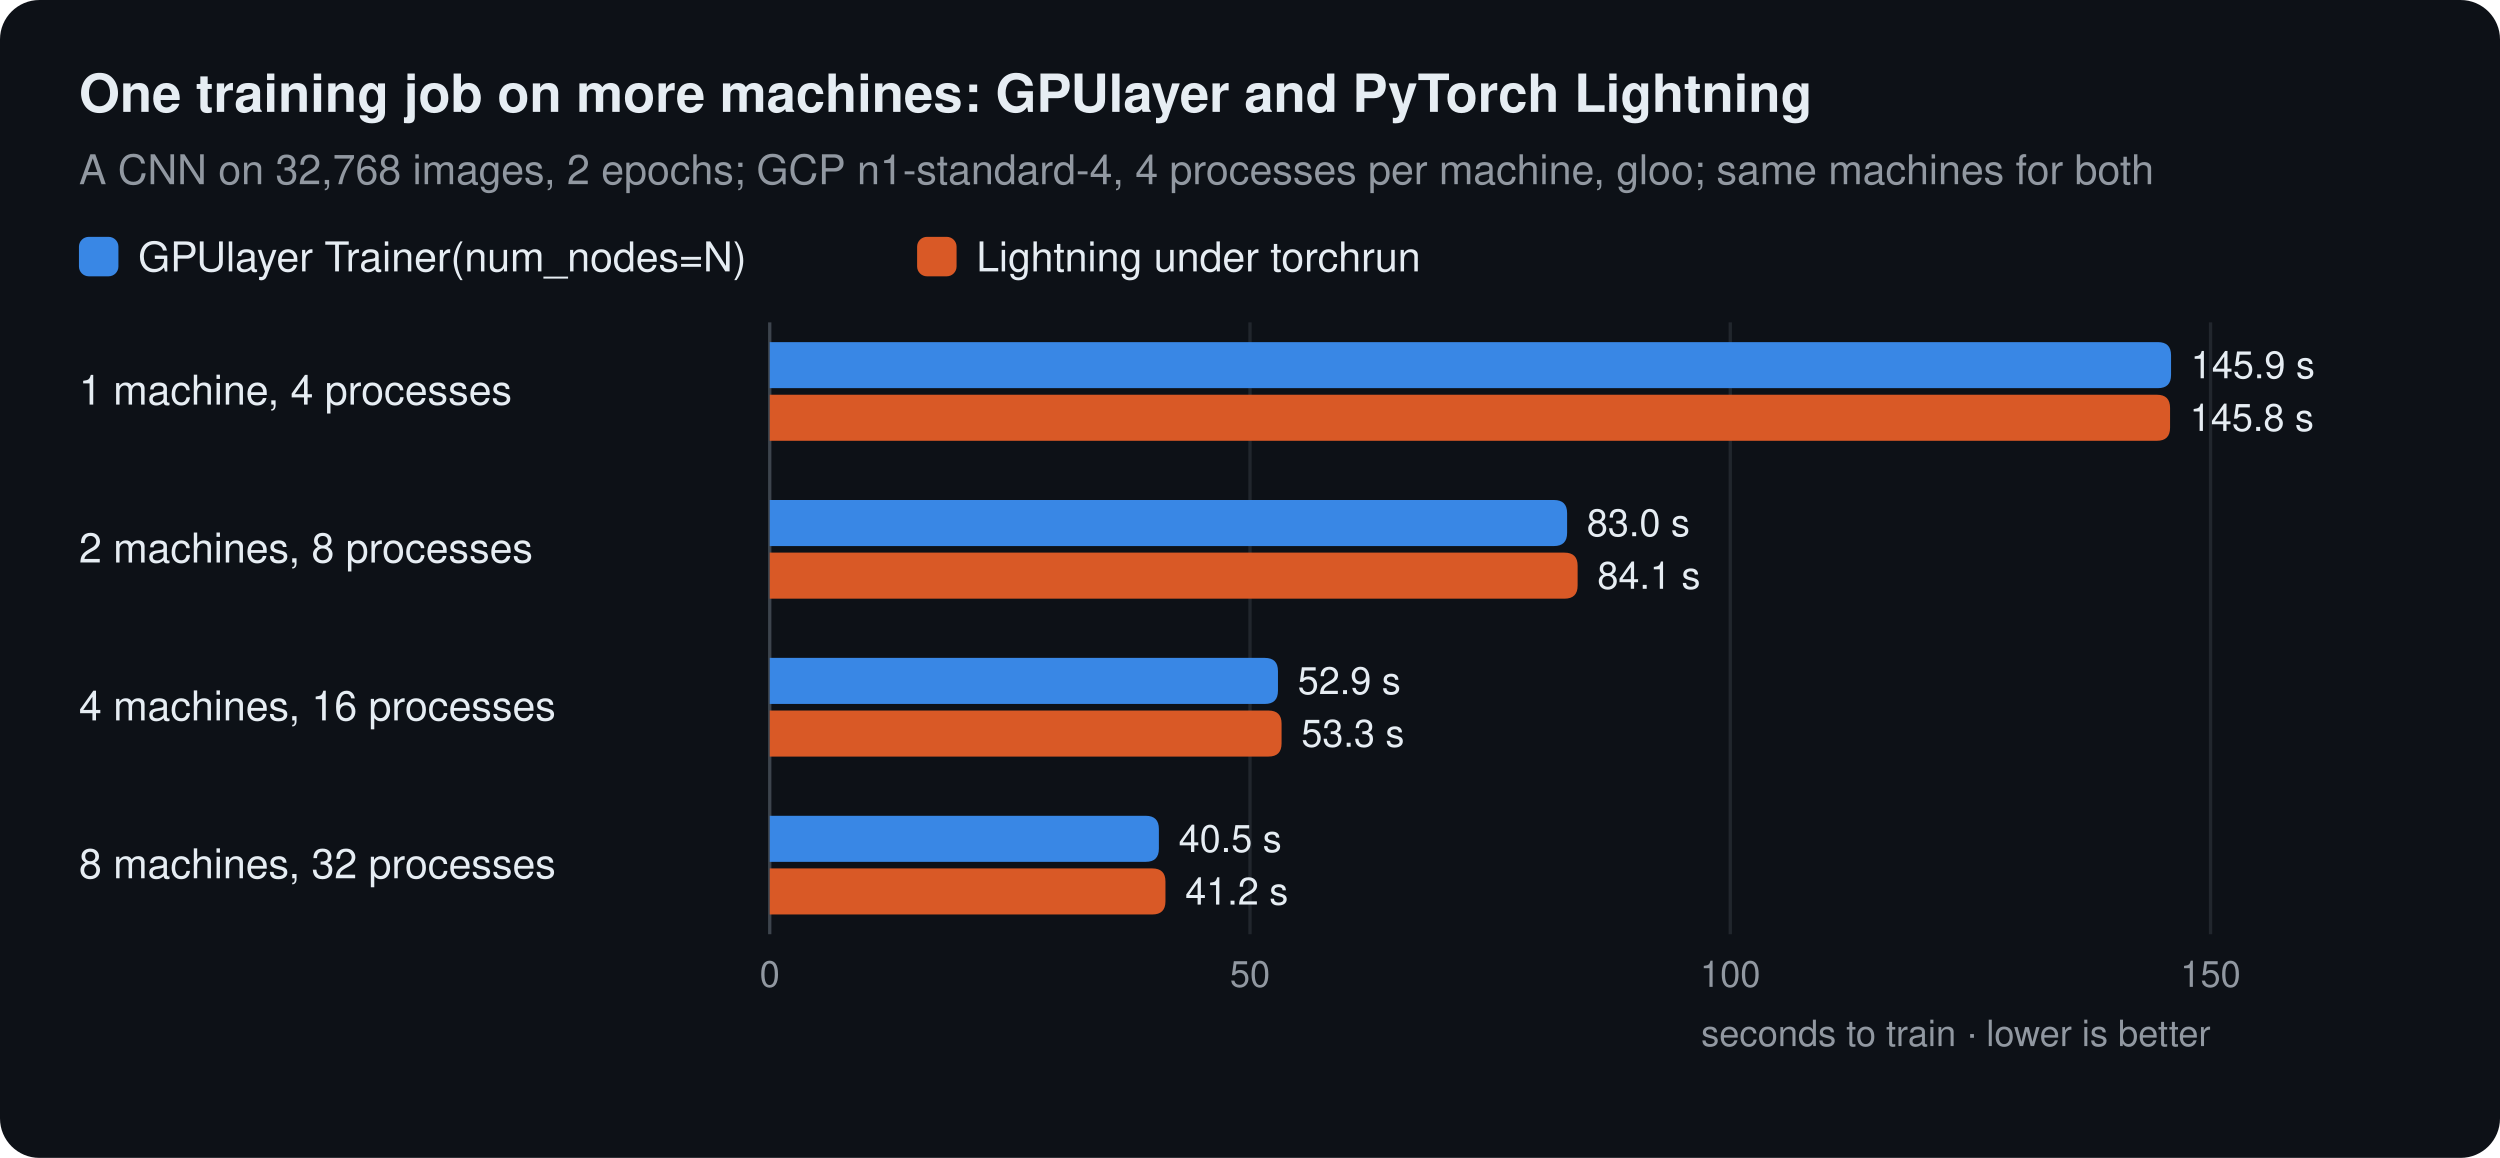
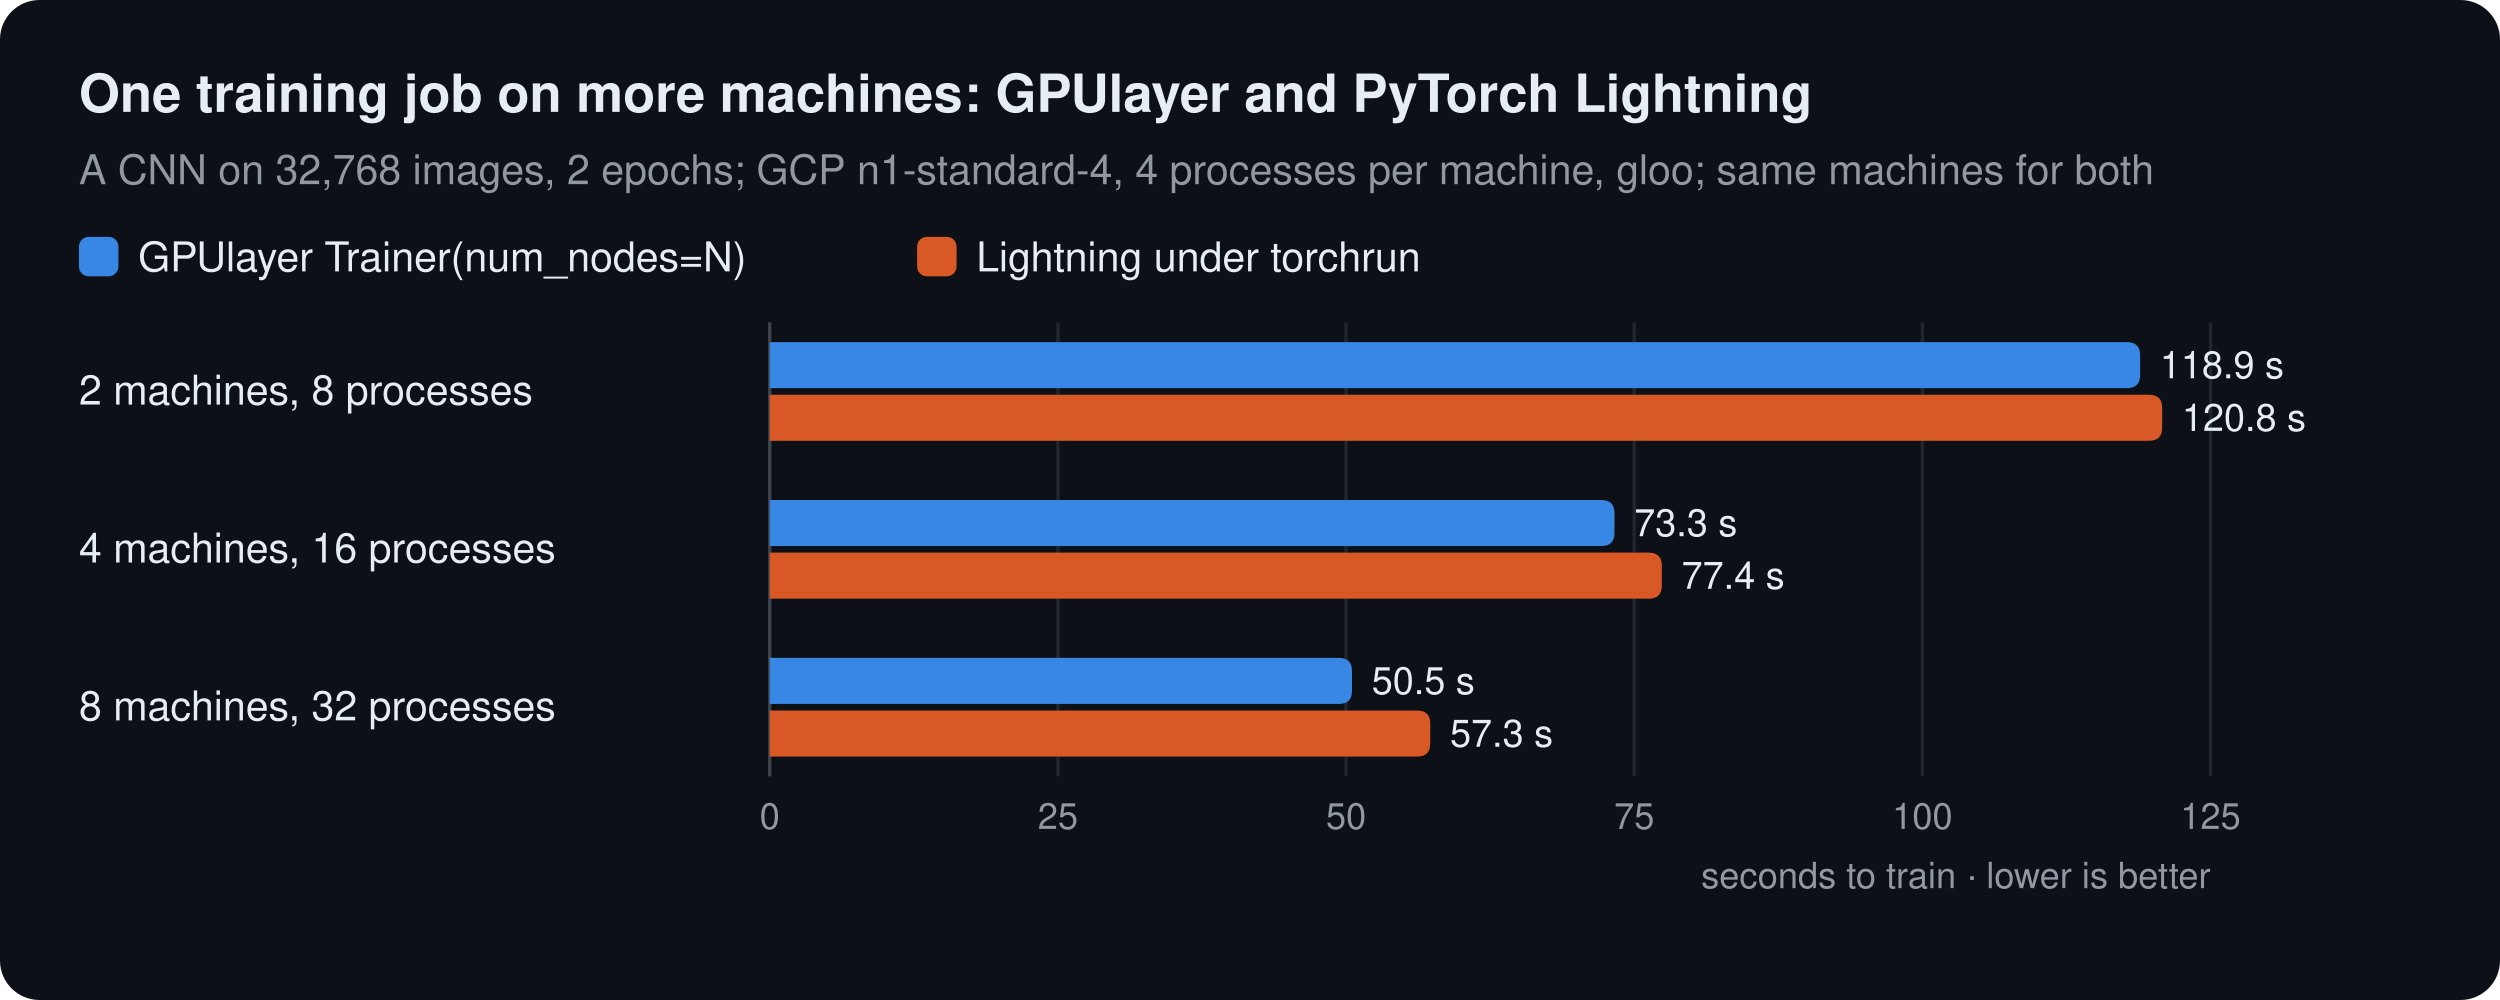
- <svg xmlns="http://www.w3.org/2000/svg" viewBox="0 0 760 352" width="760" height="352" role="img" aria-label="One training job on more machines: GPUlayer and PyTorch Lightning: A CNN on 32,768 images, 2 epochs; GCP n1-standard-4, 4 processes per machine, gloo; same machines for both">
-   <rect width="760" height="352" rx="12" fill="#0d1117" />
+ <svg xmlns="http://www.w3.org/2000/svg" viewBox="0 0 760 304" width="760" height="304" role="img" aria-label="One training job on more machines: GPUlayer and PyTorch Lightning: A CNN on 32,768 images, 2 epochs; GCP n1-standard-4, 4 processes per machine, gloo; same machines for both">
+   <rect width="760" height="304" rx="12" fill="#0d1117" />
  <text x="24.0" y="34.0" font-family="-apple-system, 'Segoe UI', Helvetica, Arial, sans-serif" font-size="16" font-weight="600" fill="#e6edf3" text-anchor="start">One training job on more machines: GPUlayer and PyTorch Lightning</text>
  <text x="24.0" y="56.0" font-family="-apple-system, 'Segoe UI', Helvetica, Arial, sans-serif" font-size="12.5" font-weight="400" fill="#9198a1" text-anchor="start">A CNN on 32,768 images, 2 epochs; GCP n1-standard-4, 4 processes per machine, gloo; same machines for both</text>
  <rect x="24" y="72" width="12" height="12" rx="3" fill="#3987e5" />
  <text x="42.0" y="82.5" font-family="-apple-system, 'Segoe UI', Helvetica, Arial, sans-serif" font-size="12.5" font-weight="400" fill="#e6edf3" text-anchor="start">GPUlayer Trainer(num_nodes=N)</text>
  <rect x="278.8" y="72" width="12" height="12" rx="3" fill="#d95926" />
  <text x="296.8" y="82.5" font-family="-apple-system, 'Segoe UI', Helvetica, Arial, sans-serif" font-size="12.5" font-weight="400" fill="#e6edf3" text-anchor="start">Lightning under torchrun</text>
-   <line x1="234.0" y1="98" x2="234.0" y2="284" stroke="#3d444d" stroke-width="1" />
-   <text x="234.0" y="300.0" font-family="-apple-system, 'Segoe UI', Helvetica, Arial, sans-serif" font-size="11" font-weight="400" fill="#9198a1" text-anchor="middle">0</text>
-   <line x1="380.0" y1="98" x2="380.0" y2="284" stroke="#21262d" stroke-width="1" />
-   <text x="380.0" y="300.0" font-family="-apple-system, 'Segoe UI', Helvetica, Arial, sans-serif" font-size="11" font-weight="400" fill="#9198a1" text-anchor="middle">50</text>
-   <line x1="526.0" y1="98" x2="526.0" y2="284" stroke="#21262d" stroke-width="1" />
-   <text x="526.0" y="300.0" font-family="-apple-system, 'Segoe UI', Helvetica, Arial, sans-serif" font-size="11" font-weight="400" fill="#9198a1" text-anchor="middle">100</text>
-   <line x1="672.0" y1="98" x2="672.0" y2="284" stroke="#21262d" stroke-width="1" />
-   <text x="672.0" y="300.0" font-family="-apple-system, 'Segoe UI', Helvetica, Arial, sans-serif" font-size="11" font-weight="400" fill="#9198a1" text-anchor="middle">150</text>
-   <text x="672.0" y="318.0" font-family="-apple-system, 'Segoe UI', Helvetica, Arial, sans-serif" font-size="11" font-weight="400" fill="#9198a1" text-anchor="end">seconds to train · lower is better</text>
-   <text x="24.0" y="123.0" font-family="-apple-system, 'Segoe UI', Helvetica, Arial, sans-serif" font-size="12.5" font-weight="400" fill="#e6edf3" text-anchor="start">1 machine, 4 processes</text>
-   <path d="M234.0 104.0H656.0Q660.0 104.0 660.0 108.0V114.0Q660.0 118.0 656.0 118.0H234.0Z" fill="#3987e5" />
-   <text x="666.0" y="115.0" font-family="-apple-system, 'Segoe UI', Helvetica, Arial, sans-serif" font-size="11.5" font-weight="400" fill="#e6edf3" text-anchor="start">145.9 s</text>
-   <path d="M234.0 120.0H655.7Q659.7 120.0 659.7 124.0V130.0Q659.7 134.0 655.7 134.0H234.0Z" fill="#d95926" />
-   <text x="665.7" y="131.0" font-family="-apple-system, 'Segoe UI', Helvetica, Arial, sans-serif" font-size="11.5" font-weight="400" fill="#e6edf3" text-anchor="start">145.8 s</text>
-   <text x="24.0" y="171.0" font-family="-apple-system, 'Segoe UI', Helvetica, Arial, sans-serif" font-size="12.5" font-weight="400" fill="#e6edf3" text-anchor="start">2 machines, 8 processes</text>
-   <path d="M234.0 152.0H472.4Q476.4 152.0 476.4 156.0V162.0Q476.4 166.0 472.4 166.0H234.0Z" fill="#3987e5" />
-   <text x="482.4" y="163.0" font-family="-apple-system, 'Segoe UI', Helvetica, Arial, sans-serif" font-size="11.5" font-weight="400" fill="#e6edf3" text-anchor="start">83.0 s</text>
-   <path d="M234.0 168.0H475.6Q479.6 168.0 479.6 172.0V178.0Q479.6 182.0 475.6 182.0H234.0Z" fill="#d95926" />
-   <text x="485.6" y="179.0" font-family="-apple-system, 'Segoe UI', Helvetica, Arial, sans-serif" font-size="11.5" font-weight="400" fill="#e6edf3" text-anchor="start">84.1 s</text>
-   <text x="24.0" y="219.0" font-family="-apple-system, 'Segoe UI', Helvetica, Arial, sans-serif" font-size="12.5" font-weight="400" fill="#e6edf3" text-anchor="start">4 machines, 16 processes</text>
-   <path d="M234.0 200.0H384.5Q388.5 200.0 388.5 204.0V210.0Q388.5 214.0 384.5 214.0H234.0Z" fill="#3987e5" />
-   <text x="394.5" y="211.0" font-family="-apple-system, 'Segoe UI', Helvetica, Arial, sans-serif" font-size="11.5" font-weight="400" fill="#e6edf3" text-anchor="start">52.9 s</text>
-   <path d="M234.0 216.0H385.6Q389.6 216.0 389.6 220.0V226.0Q389.6 230.0 385.6 230.0H234.0Z" fill="#d95926" />
-   <text x="395.6" y="227.0" font-family="-apple-system, 'Segoe UI', Helvetica, Arial, sans-serif" font-size="11.5" font-weight="400" fill="#e6edf3" text-anchor="start">53.3 s</text>
-   <text x="24.0" y="267.0" font-family="-apple-system, 'Segoe UI', Helvetica, Arial, sans-serif" font-size="12.5" font-weight="400" fill="#e6edf3" text-anchor="start">8 machines, 32 processes</text>
-   <path d="M234.0 248.0H348.3Q352.3 248.0 352.3 252.0V258.0Q352.3 262.0 348.3 262.0H234.0Z" fill="#3987e5" />
-   <text x="358.3" y="259.0" font-family="-apple-system, 'Segoe UI', Helvetica, Arial, sans-serif" font-size="11.5" font-weight="400" fill="#e6edf3" text-anchor="start">40.5 s</text>
-   <path d="M234.0 264.0H350.3Q354.3 264.0 354.3 268.0V274.0Q354.3 278.0 350.3 278.0H234.0Z" fill="#d95926" />
-   <text x="360.3" y="275.0" font-family="-apple-system, 'Segoe UI', Helvetica, Arial, sans-serif" font-size="11.5" font-weight="400" fill="#e6edf3" text-anchor="start">41.2 s</text>
+   <line x1="234.0" y1="98" x2="234.0" y2="236" stroke="#3d444d" stroke-width="1" />
+   <text x="234.0" y="252.0" font-family="-apple-system, 'Segoe UI', Helvetica, Arial, sans-serif" font-size="11" font-weight="400" fill="#9198a1" text-anchor="middle">0</text>
+   <line x1="321.6" y1="98" x2="321.6" y2="236" stroke="#21262d" stroke-width="1" />
+   <text x="321.6" y="252.0" font-family="-apple-system, 'Segoe UI', Helvetica, Arial, sans-serif" font-size="11" font-weight="400" fill="#9198a1" text-anchor="middle">25</text>
+   <line x1="409.2" y1="98" x2="409.2" y2="236" stroke="#21262d" stroke-width="1" />
+   <text x="409.2" y="252.0" font-family="-apple-system, 'Segoe UI', Helvetica, Arial, sans-serif" font-size="11" font-weight="400" fill="#9198a1" text-anchor="middle">50</text>
+   <line x1="496.8" y1="98" x2="496.8" y2="236" stroke="#21262d" stroke-width="1" />
+   <text x="496.8" y="252.0" font-family="-apple-system, 'Segoe UI', Helvetica, Arial, sans-serif" font-size="11" font-weight="400" fill="#9198a1" text-anchor="middle">75</text>
+   <line x1="584.4" y1="98" x2="584.4" y2="236" stroke="#21262d" stroke-width="1" />
+   <text x="584.4" y="252.0" font-family="-apple-system, 'Segoe UI', Helvetica, Arial, sans-serif" font-size="11" font-weight="400" fill="#9198a1" text-anchor="middle">100</text>
+   <line x1="672.0" y1="98" x2="672.0" y2="236" stroke="#21262d" stroke-width="1" />
+   <text x="672.0" y="252.0" font-family="-apple-system, 'Segoe UI', Helvetica, Arial, sans-serif" font-size="11" font-weight="400" fill="#9198a1" text-anchor="middle">125</text>
+   <text x="672.0" y="270.0" font-family="-apple-system, 'Segoe UI', Helvetica, Arial, sans-serif" font-size="11" font-weight="400" fill="#9198a1" text-anchor="end">seconds to train · lower is better</text>
+   <text x="24.0" y="123.0" font-family="-apple-system, 'Segoe UI', Helvetica, Arial, sans-serif" font-size="12.5" font-weight="400" fill="#e6edf3" text-anchor="start">2 machines, 8 processes</text>
+   <path d="M234.0 104.0H646.6Q650.6 104.0 650.6 108.0V114.0Q650.6 118.0 646.6 118.0H234.0Z" fill="#3987e5" />
+   <text x="656.6" y="115.0" font-family="-apple-system, 'Segoe UI', Helvetica, Arial, sans-serif" font-size="11.5" font-weight="400" fill="#e6edf3" text-anchor="start">118.9 s</text>
+   <path d="M234.0 120.0H653.3Q657.3 120.0 657.3 124.0V130.0Q657.3 134.0 653.3 134.0H234.0Z" fill="#d95926" />
+   <text x="663.3" y="131.0" font-family="-apple-system, 'Segoe UI', Helvetica, Arial, sans-serif" font-size="11.5" font-weight="400" fill="#e6edf3" text-anchor="start">120.8 s</text>
+   <text x="24.0" y="171.0" font-family="-apple-system, 'Segoe UI', Helvetica, Arial, sans-serif" font-size="12.5" font-weight="400" fill="#e6edf3" text-anchor="start">4 machines, 16 processes</text>
+   <path d="M234.0 152.0H486.8Q490.8 152.0 490.8 156.0V162.0Q490.8 166.0 486.8 166.0H234.0Z" fill="#3987e5" />
+   <text x="496.8" y="163.0" font-family="-apple-system, 'Segoe UI', Helvetica, Arial, sans-serif" font-size="11.5" font-weight="400" fill="#e6edf3" text-anchor="start">73.3 s</text>
+   <path d="M234.0 168.0H501.2Q505.2 168.0 505.2 172.0V178.0Q505.2 182.0 501.2 182.0H234.0Z" fill="#d95926" />
+   <text x="511.2" y="179.0" font-family="-apple-system, 'Segoe UI', Helvetica, Arial, sans-serif" font-size="11.5" font-weight="400" fill="#e6edf3" text-anchor="start">77.4 s</text>
+   <text x="24.0" y="219.0" font-family="-apple-system, 'Segoe UI', Helvetica, Arial, sans-serif" font-size="12.5" font-weight="400" fill="#e6edf3" text-anchor="start">8 machines, 32 processes</text>
+   <path d="M234.0 200.0H407.0Q411.0 200.0 411.0 204.0V210.0Q411.0 214.0 407.0 214.0H234.0Z" fill="#3987e5" />
+   <text x="417.0" y="211.0" font-family="-apple-system, 'Segoe UI', Helvetica, Arial, sans-serif" font-size="11.5" font-weight="400" fill="#e6edf3" text-anchor="start">50.5 s</text>
+   <path d="M234.0 216.0H430.8Q434.8 216.0 434.8 220.0V226.0Q434.8 230.0 430.8 230.0H234.0Z" fill="#d95926" />
+   <text x="440.8" y="227.0" font-family="-apple-system, 'Segoe UI', Helvetica, Arial, sans-serif" font-size="11.5" font-weight="400" fill="#e6edf3" text-anchor="start">57.3 s</text>
</svg>
